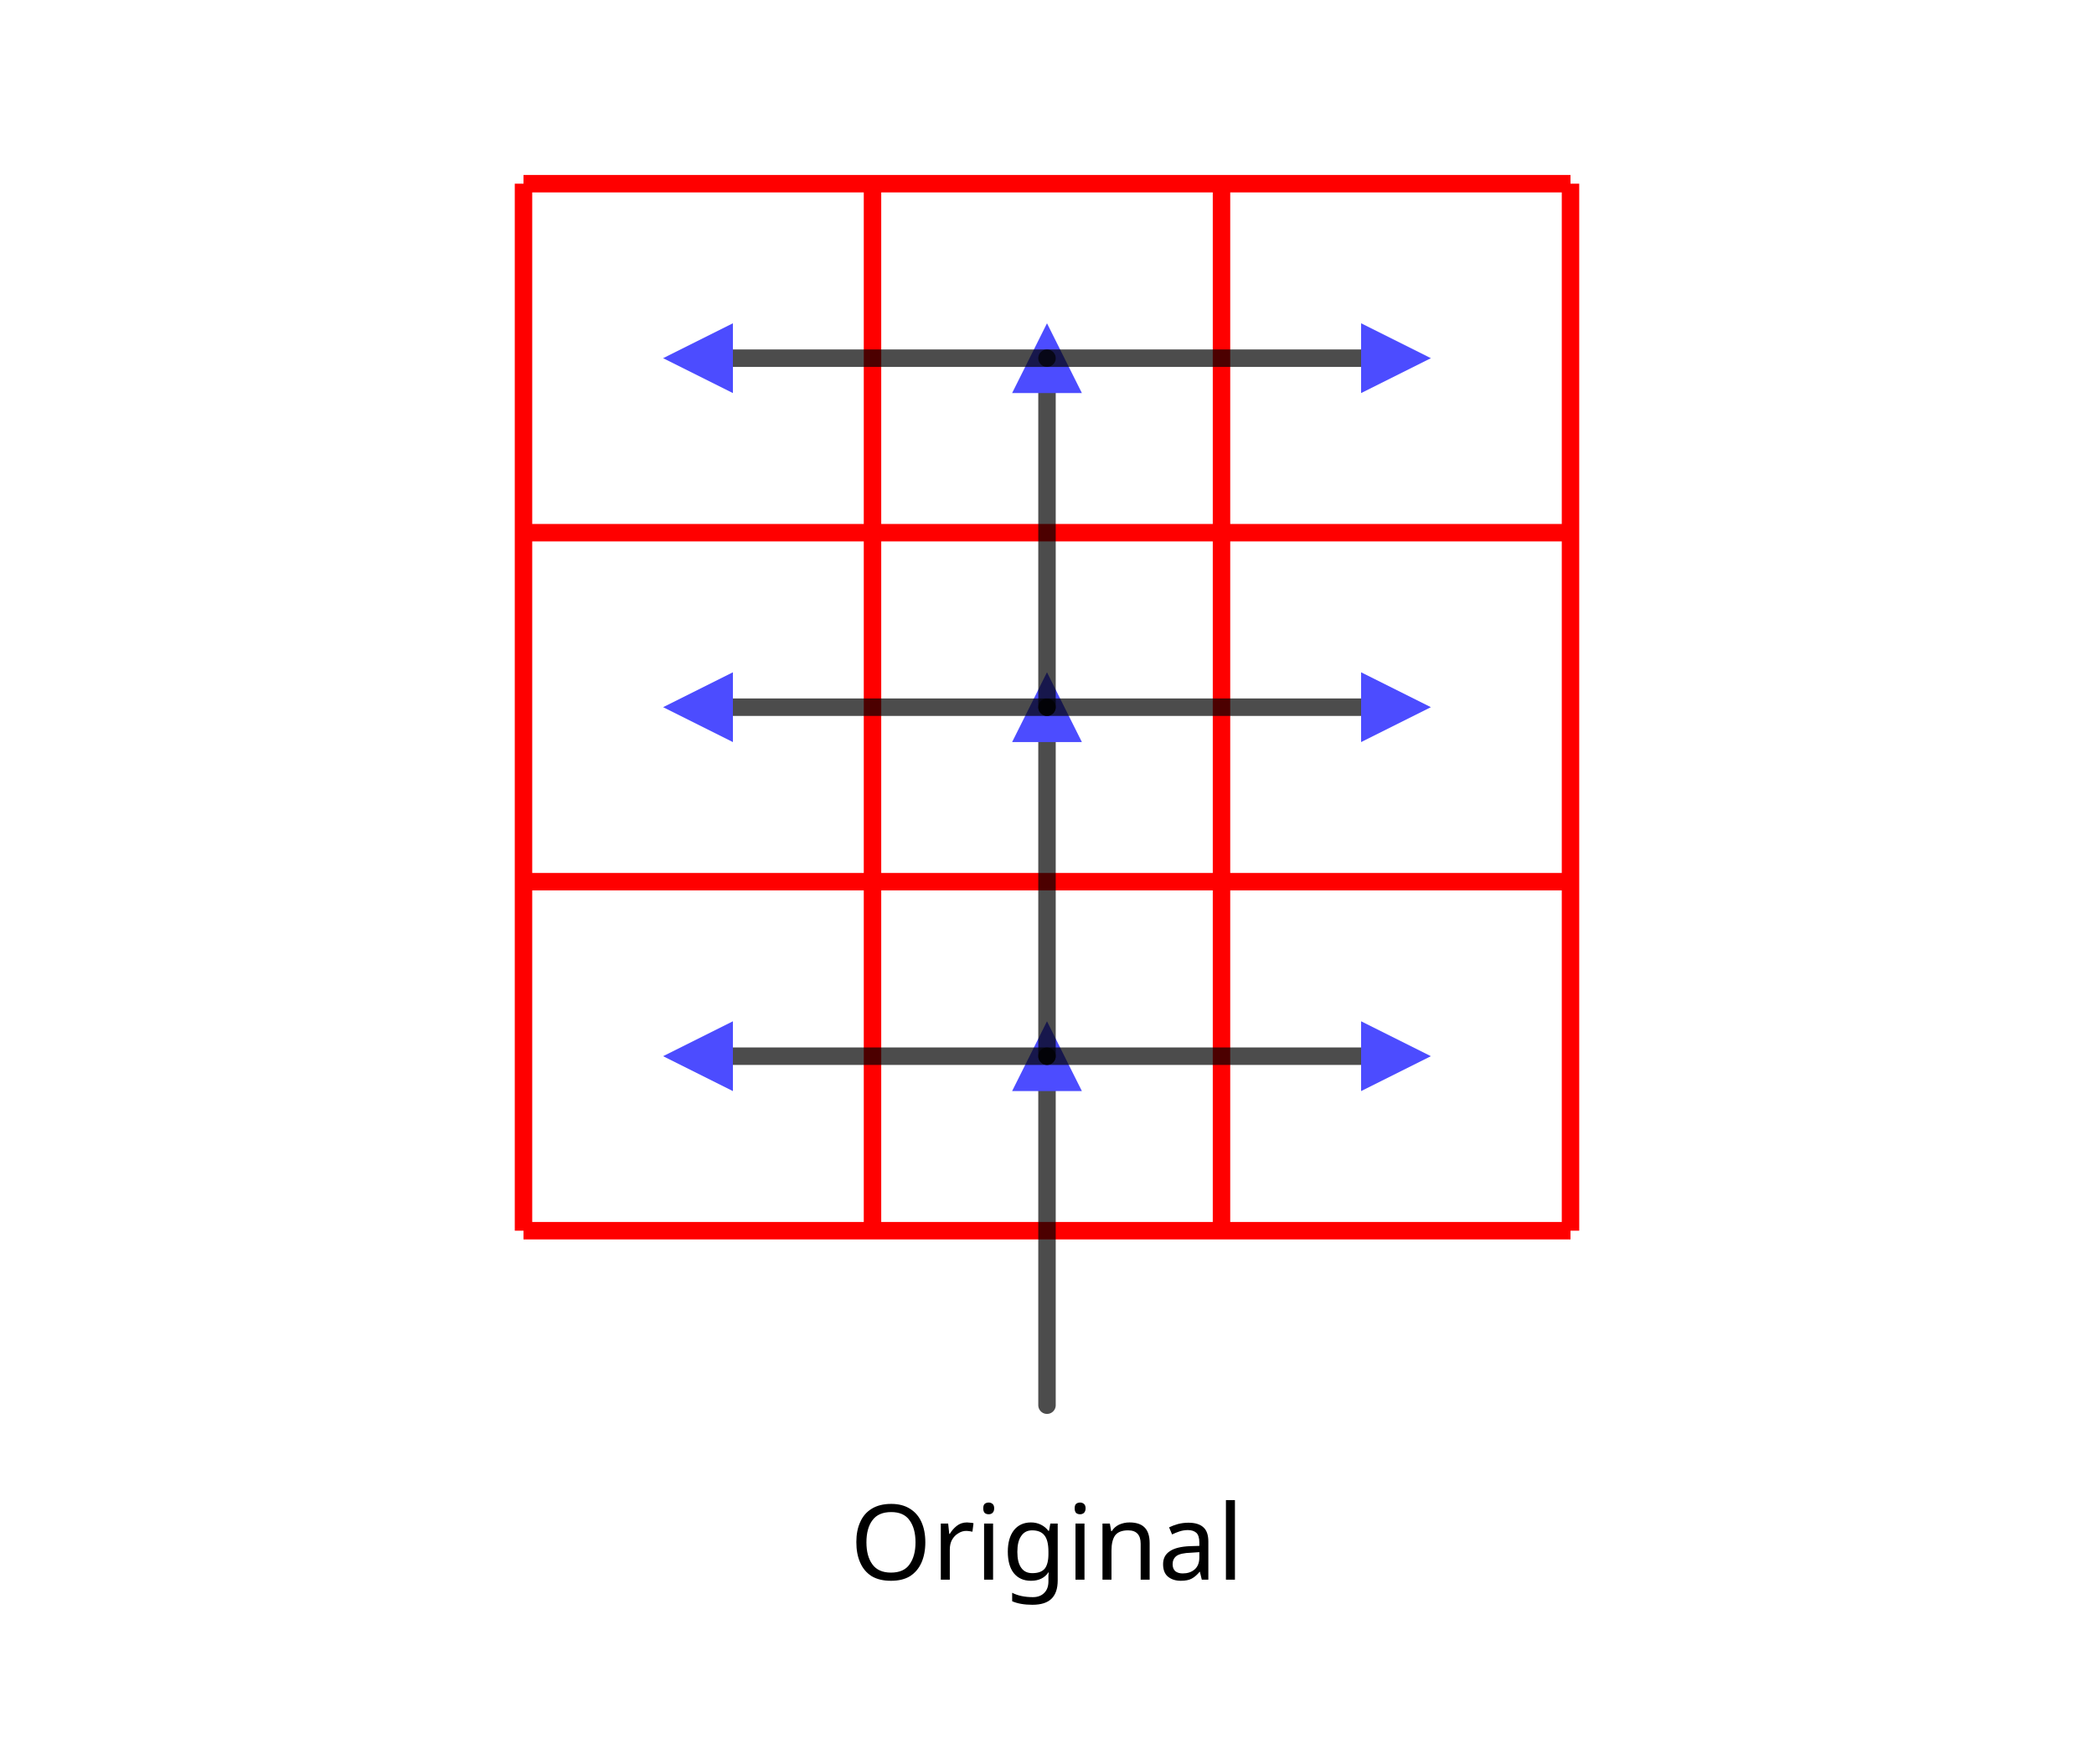
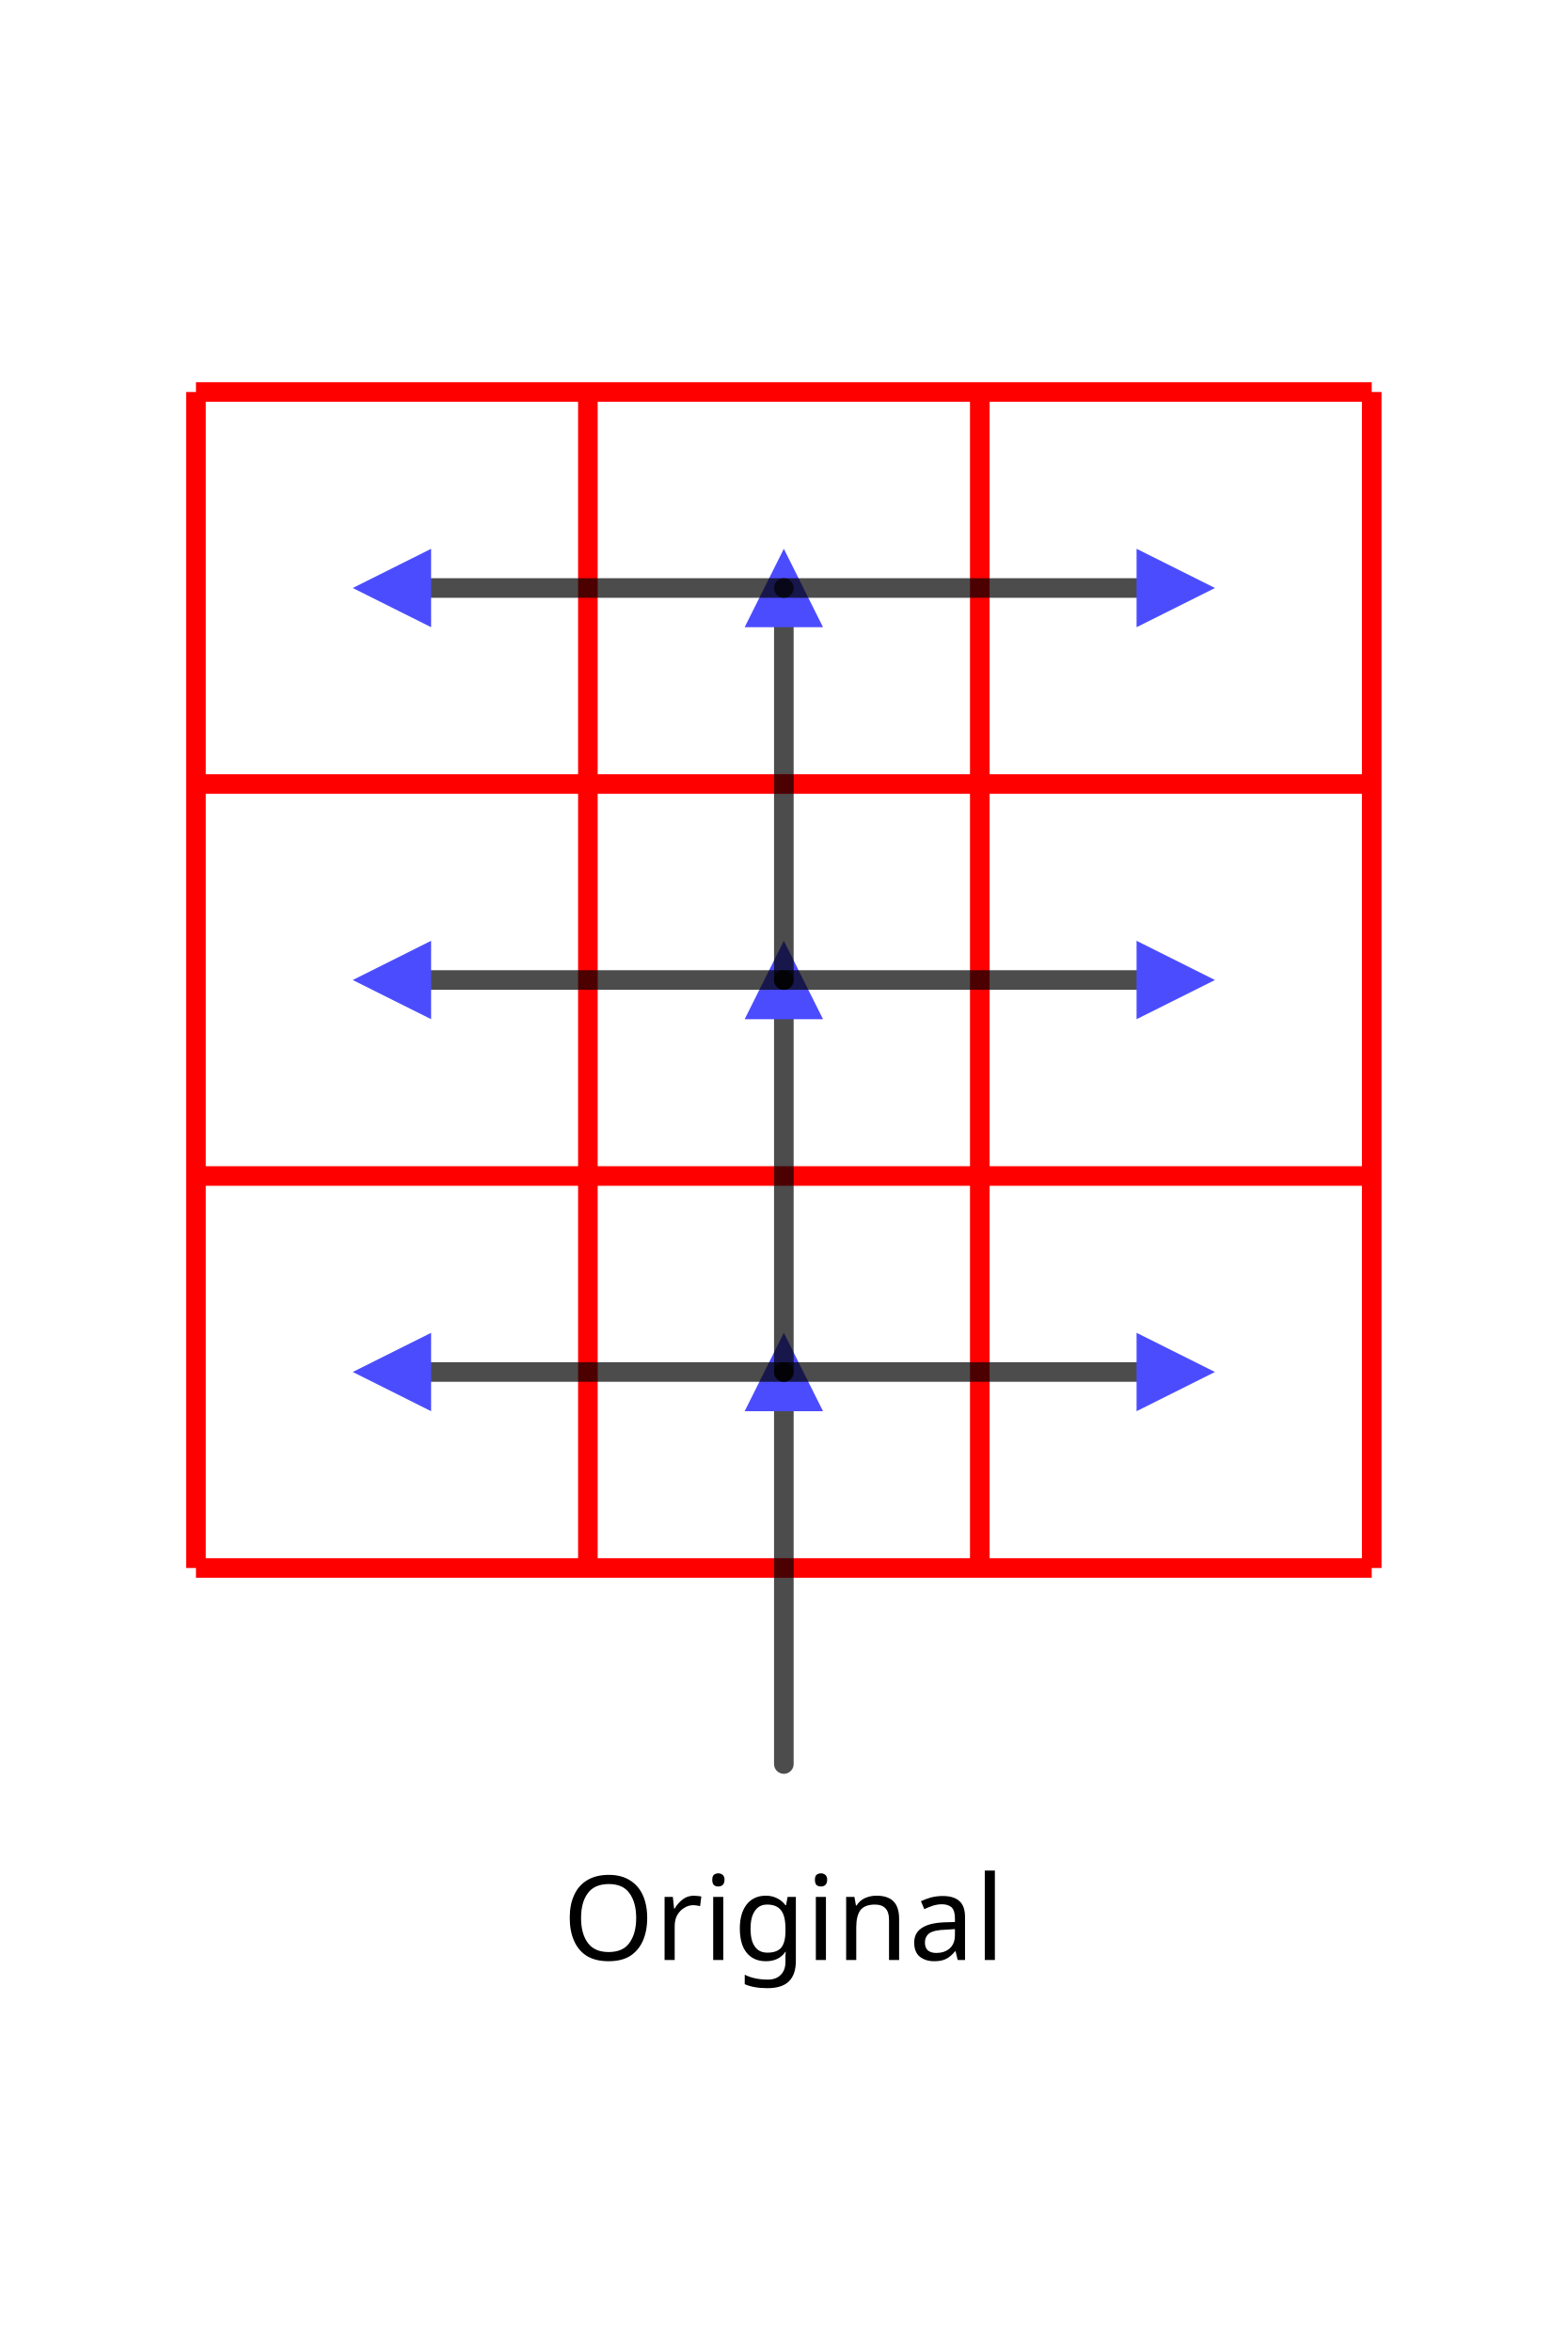
- <svg xmlns="http://www.w3.org/2000/svg" baseProfile="full" height="320" version="1.1" viewBox="-20,-40,120,20" width="380">
+ <svg xmlns="http://www.w3.org/2000/svg" baseProfile="full" height="120" version="1.1" viewBox="0,-90.0,80,120" width="80">
  <defs id="id10">
    <style type="text/css">
                text{font-family: Verdana;}
+                 svgg{background-color:grey;}
                .connection{stroke: black; stroke-linecap:round; opacity: 0.7;}
                span{text-anchor: "middle"; alignment_baseline: "middle"}
                .gridLabels{fill: grey;font-style: italic;font-weight: 900}
-                 #core_boundary{stroke:grey; stroke_width:0.5;}
+                 # core_boundary{stroke:grey; stroke_width:0.5;}
                .gridmarker{stroke:red; stroke_width:0.5;}
                </style>
    <marker id="id9" markerHeight="10" markerUnits="strokeWidth" markerWidth="8" orient="auto" refX="30" refY="30" viewBox="0 0 120 120">
      <path d="M 0 0 L 60 30 L 0 60 z" fill="blue" />
    </marker>
  </defs>
  <g id="markers" transform="scale(1,-1)">
    <line class="gridmarker" x1="10.0" x2="10.0" y1="10.0" y2="70.0" />
    <line class="gridmarker" x1="30.0" x2="30.0" y1="10.0" y2="70.0" />
    <line class="gridmarker" x1="50.0" x2="50.0" y1="10.0" y2="70.0" />
    <line class="gridmarker" x1="70.0" x2="70.0" y1="10.0" y2="70.0" />
    <line class="gridmarker" x1="10.0" x2="70.0" y1="10.0" y2="10.0" />
    <line class="gridmarker" x1="10.0" x2="70.0" y1="30.0" y2="30.0" />
    <line class="gridmarker" x1="10.0" x2="70.0" y1="50.0" y2="50.0" />
    <line class="gridmarker" x1="10.0" x2="70.0" y1="70.0" y2="70.0" />
  </g>
  <g id="main" transform="scale(1,-1)">
    <line class="connection" marker-end="url(#id9)" x1="40" x2="40" y1="0" y2="20" />
    <line class="connection" marker-end="url(#id9)" x1="40" x2="60" y1="20" y2="20" />
    <line class="connection" marker-end="url(#id9)" x1="40" x2="20" y1="20" y2="20" />
    <line class="connection" marker-end="url(#id9)" x1="40" x2="40" y1="20" y2="40" />
    <line class="connection" marker-end="url(#id9)" x1="40" x2="60" y1="40" y2="40" />
    <line class="connection" marker-end="url(#id9)" x1="40" x2="20" y1="40" y2="40" />
    <line class="connection" marker-end="url(#id9)" x1="40" x2="40" y1="40" y2="60" />
    <line class="connection" marker-end="url(#id9)" x1="40" x2="60" y1="60" y2="60" />
    <line class="connection" marker-end="url(#id9)" x1="40" x2="20" y1="60" y2="60" />
    <g id="text">
      <text alignment-baseline="middle" class="moduleLabel" fill="black" font-size="6.0" text-anchor="middle" transform="scale(1,-1)" x="40.0" y="10.0">Original</text>
    </g>
  </g>
</svg>
